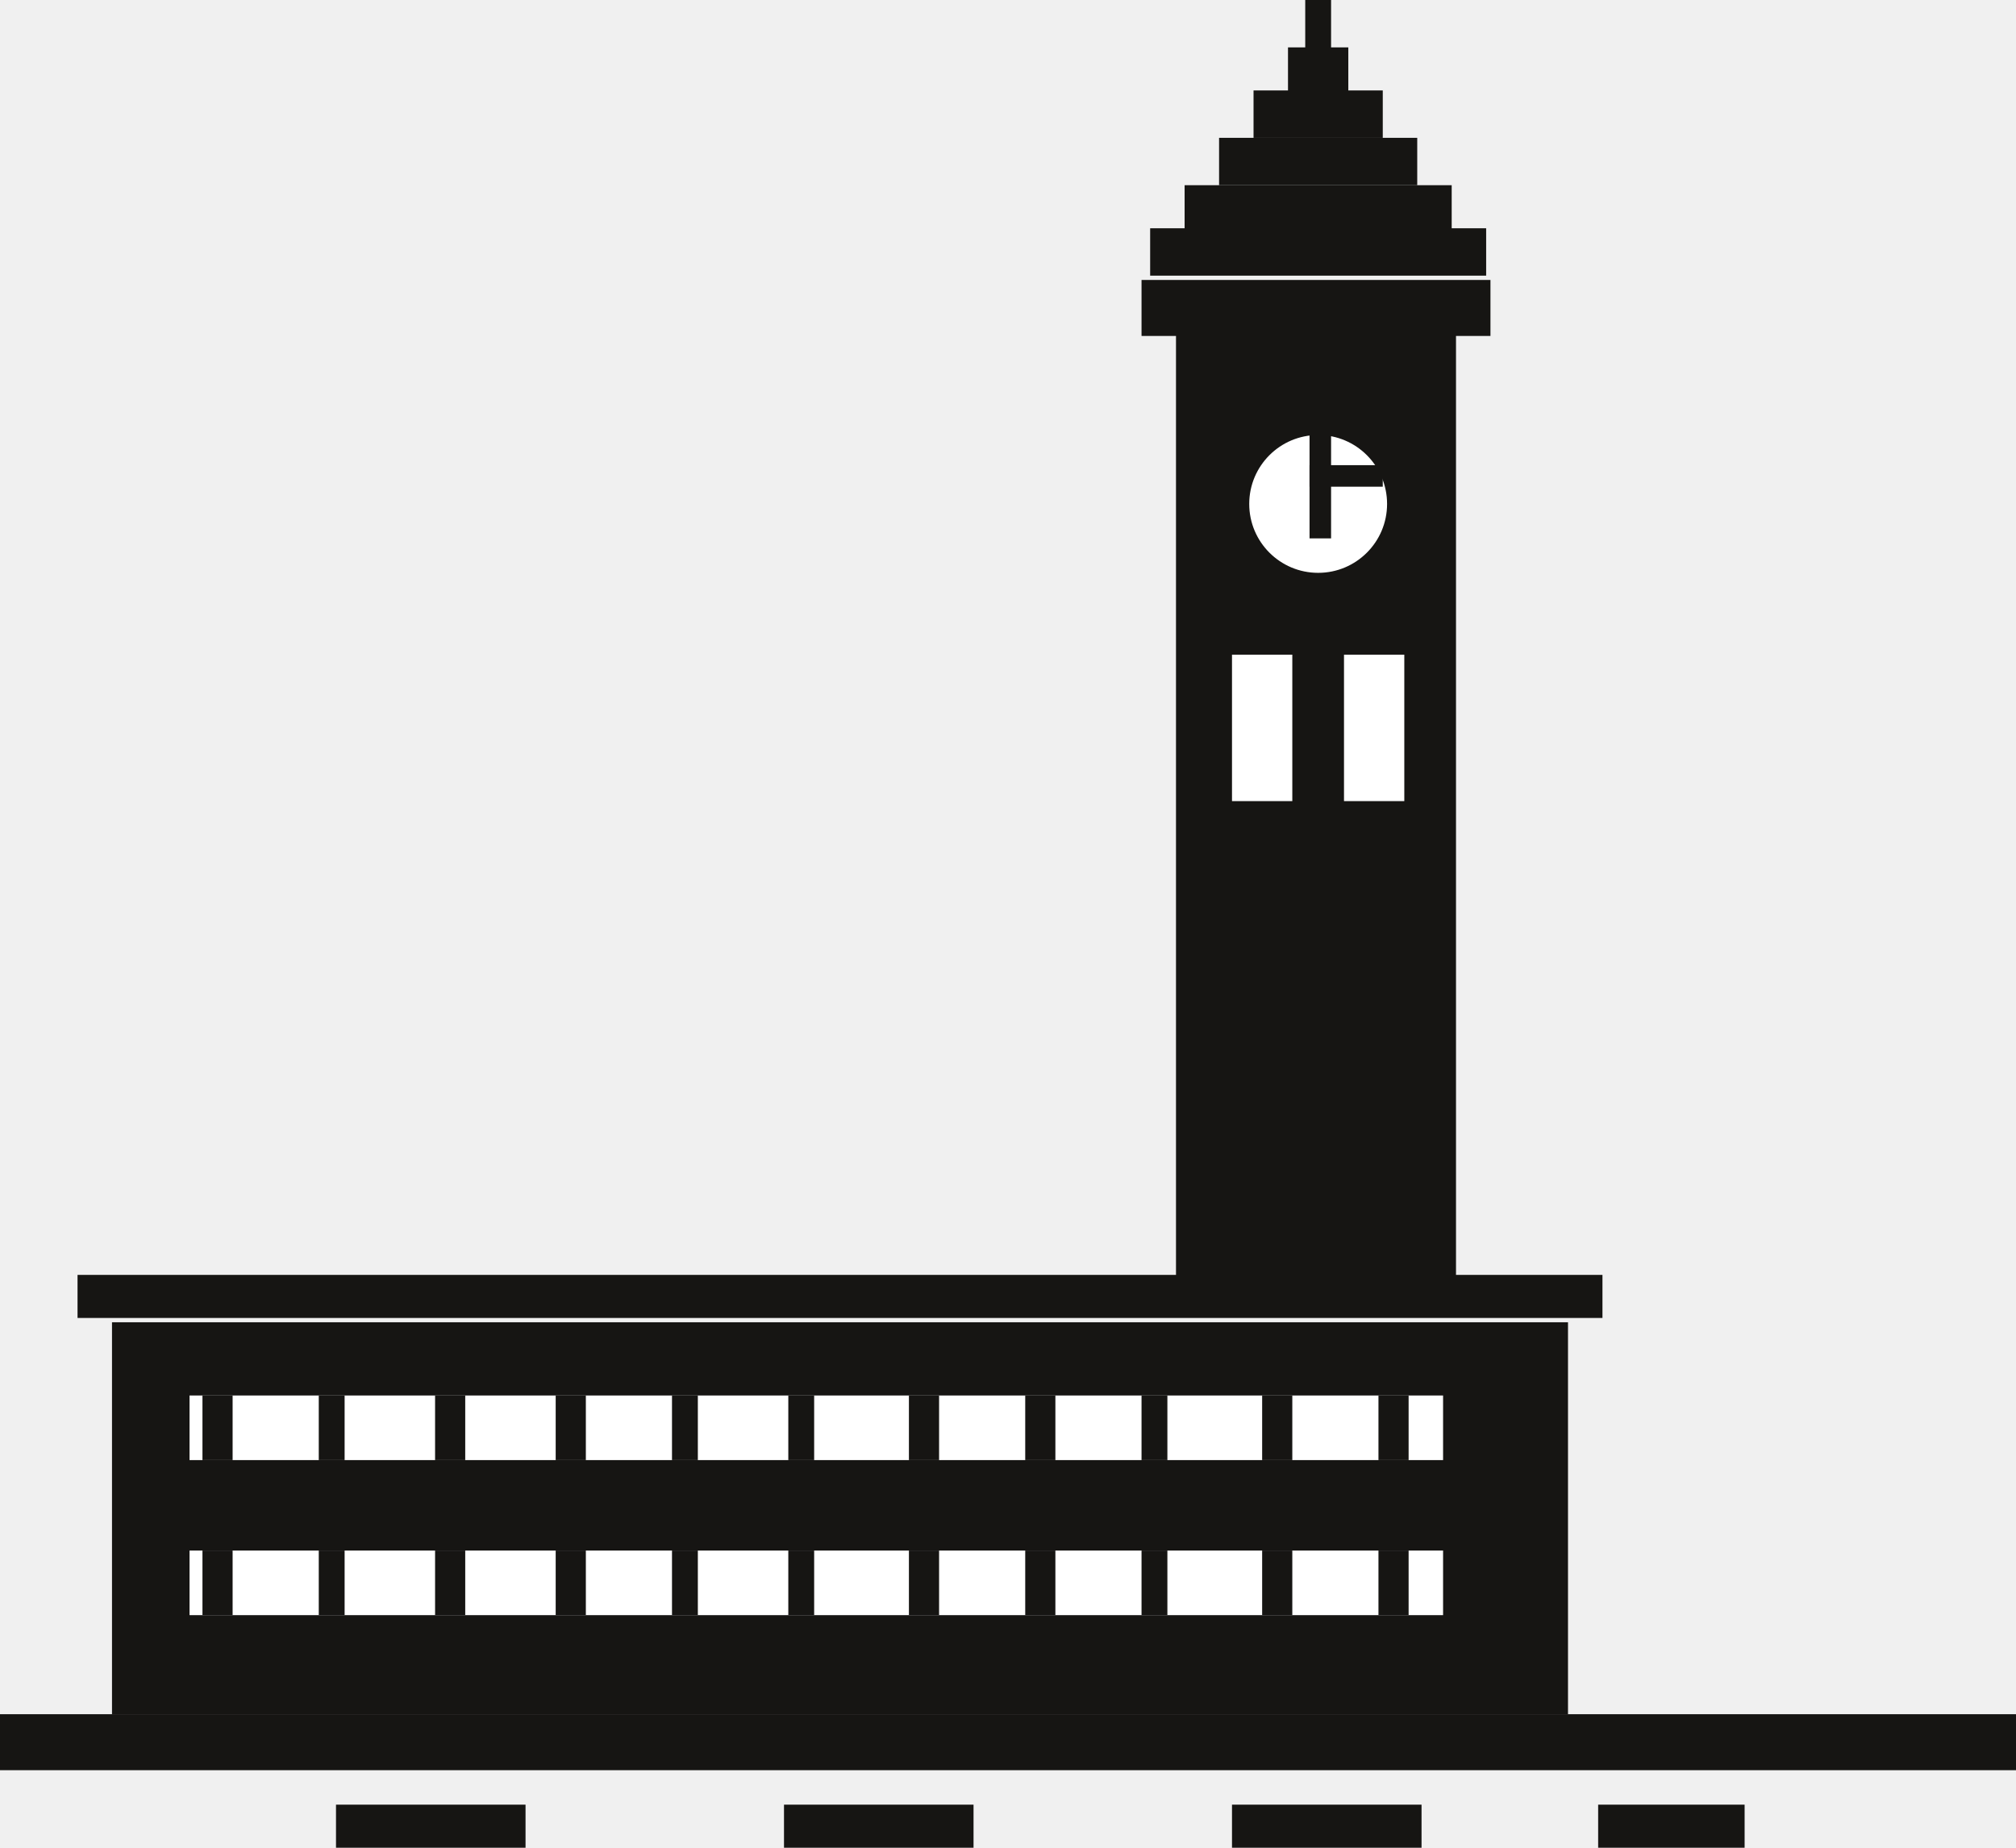
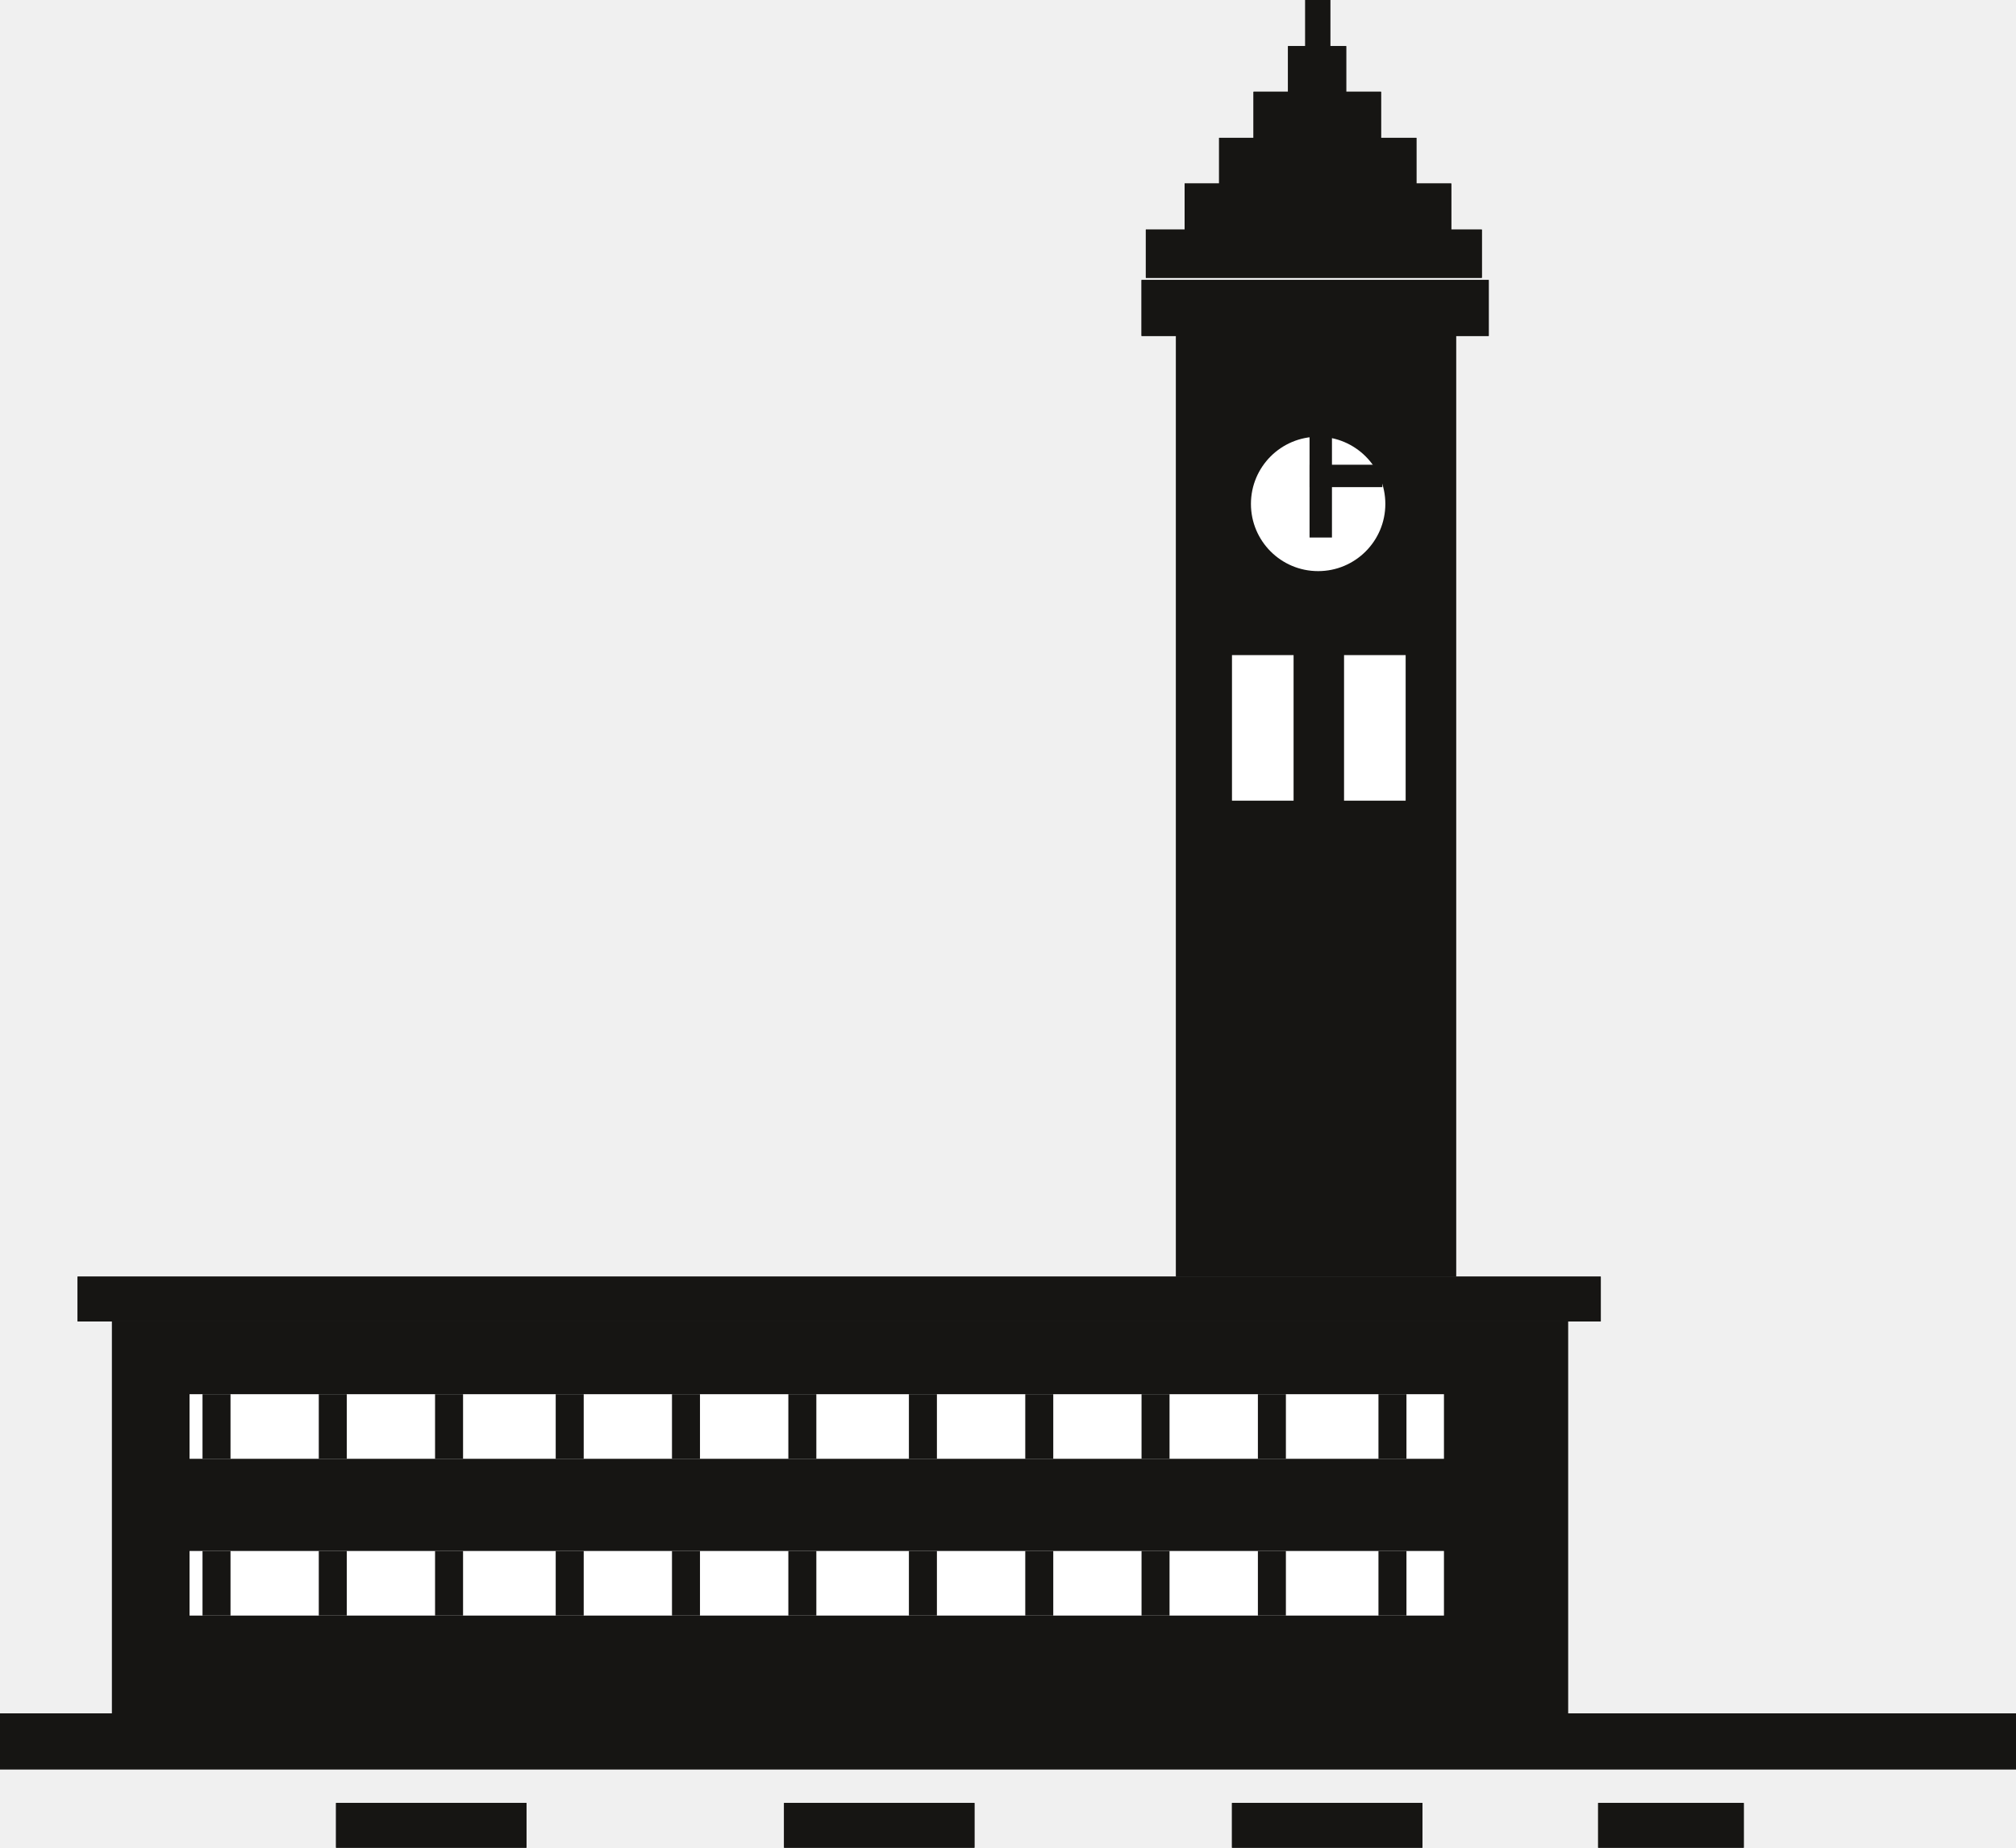
- <svg xmlns="http://www.w3.org/2000/svg" viewBox="0 0 46.8 42.9" width="46.8" height="42.9" role="img">
-   <rect x="0.0" y="39.8" width="46.8" height="1.3" fill="#161513" />
-   <rect x="7.8" y="41.9" width="4.4" height="1.0" fill="#161513" />
-   <rect x="18.2" y="41.9" width="4.4" height="1.0" fill="#161513" />
-   <rect x="28.6" y="41.9" width="4.4" height="1.0" fill="#161513" />
-   <rect x="37.1" y="41.9" width="3.4" height="1.0" fill="#161513" />
-   <rect x="2.6" y="30.7" width="33.8" height="9.1" fill="#161513" />
-   <rect x="1.8" y="29.6" width="35.4" height="1.0" fill="#161513" />
-   <rect x="4.4" y="32.4" width="29.1" height="1.5" fill="#FFFFFF" />
-   <rect x="4.4" y="36.0" width="29.1" height="1.5" fill="#FFFFFF" />
-   <rect x="4.7" y="32.4" width="0.7" height="1.5" fill="#161513" />
-   <rect x="7.4" y="32.4" width="0.6" height="1.5" fill="#161513" />
-   <rect x="10.1" y="32.4" width="0.7" height="1.5" fill="#161513" />
-   <rect x="12.9" y="32.4" width="0.7" height="1.5" fill="#161513" />
-   <rect x="15.6" y="32.4" width="0.6" height="1.5" fill="#161513" />
-   <rect x="18.3" y="32.4" width="0.6" height="1.5" fill="#161513" />
-   <rect x="21.1" y="32.4" width="0.7" height="1.5" fill="#161513" />
-   <rect x="23.8" y="32.4" width="0.7" height="1.5" fill="#161513" />
-   <rect x="26.5" y="32.4" width="0.6" height="1.5" fill="#161513" />
-   <rect x="29.3" y="32.4" width="0.7" height="1.5" fill="#161513" />
-   <rect x="32.0" y="32.4" width="0.7" height="1.5" fill="#161513" />
-   <rect x="4.7" y="36.0" width="0.7" height="1.5" fill="#161513" />
-   <rect x="7.4" y="36.0" width="0.6" height="1.5" fill="#161513" />
-   <rect x="10.1" y="36.0" width="0.7" height="1.5" fill="#161513" />
-   <rect x="12.9" y="36.0" width="0.7" height="1.5" fill="#161513" />
-   <rect x="15.6" y="36.0" width="0.6" height="1.5" fill="#161513" />
-   <rect x="18.3" y="36.0" width="0.6" height="1.5" fill="#161513" />
-   <rect x="21.1" y="36.0" width="0.7" height="1.5" fill="#161513" />
-   <rect x="23.8" y="36.0" width="0.7" height="1.5" fill="#161513" />
-   <rect x="26.5" y="36.0" width="0.6" height="1.5" fill="#161513" />
-   <rect x="29.3" y="36.0" width="0.7" height="1.5" fill="#161513" />
-   <rect x="32.0" y="36.0" width="0.7" height="1.5" fill="#161513" />
-   <rect x="27.3" y="7.3" width="6.5" height="22.4" fill="#161513" />
-   <ellipse cx="30.6" cy="11.7" rx="2.1" ry="2.1" fill="#161513" />
-   <ellipse cx="30.6" cy="11.7" rx="1.6" ry="1.6" fill="#FFFFFF" />
-   <rect x="30.4" y="10.0" width="0.5" height="2.5" fill="#161513" />
-   <rect x="30.4" y="10.8" width="1.7" height="0.5" fill="#161513" />
-   <rect x="28.6" y="15.2" width="1.4" height="3.4" fill="#FFFFFF" />
-   <rect x="31.2" y="15.2" width="1.4" height="3.4" fill="#FFFFFF" />
-   <rect x="26.5" y="6.5" width="8.1" height="1.3" fill="#161513" />
-   <rect x="26.7" y="5.3" width="7.8" height="1.1" fill="#161513" />
-   <rect x="27.5" y="4.3" width="6.2" height="1.1" fill="#161513" />
-   <rect x="28.3" y="3.2" width="4.6" height="1.1" fill="#161513" />
-   <rect x="29.1" y="2.1" width="3.0" height="1.1" fill="#161513" />
-   <rect x="29.9" y="1.1" width="1.4" height="1.1" fill="#161513" />
-   <rect x="30.3" y="0.0" width="0.6" height="2.1" fill="#161513" />
+ <svg xmlns="http://www.w3.org/2000/svg" width="46.8" height="42.9" viewBox="0 0 46.8 42.9" fill="none" version="1.1">
+   <g transform="translate(-25822.6 -956.82)">
+     <rect x="25822.6" y="996.6" width="46.8" height="1.3" fill="#161513" />
+     <rect x="25830.4" y="998.68" width="4.42" height="1.04" fill="#161513" />
+     <rect x="25840.8" y="998.68" width="4.42" height="1.04" fill="#161513" />
+     <rect x="25851.2" y="998.68" width="4.42" height="1.04" fill="#161513" />
+     <rect x="25859.7" y="998.68" width="3.38" height="1.04" fill="#161513" />
+     <rect x="25825.2" y="987.5" width="33.8" height="9.1" fill="#161513" />
+     <rect x="25824.4" y="986.46" width="35.36" height="1.04" fill="#161513" />
+     <rect x="25827" y="989.19" width="29.12" height="1.5" fill="#ffffff" />
+     <rect x="25827" y="992.83" width="29.12" height="1.5" fill="#ffffff" />
+     <rect x="25827.3" y="989.19" width="0.65" height="1.5" fill="#161513" />
+     <rect x="25830" y="989.19" width="0.65" height="1.5" fill="#161513" />
+     <rect x="25832.7" y="989.19" width="0.65" height="1.5" fill="#161513" />
+     <rect x="25835.5" y="989.19" width="0.65" height="1.5" fill="#161513" />
+     <rect x="25838.2" y="989.19" width="0.65" height="1.5" fill="#161513" />
+     <rect x="25840.9" y="989.19" width="0.65" height="1.5" fill="#161513" />
+     <rect x="25843.7" y="989.19" width="0.65" height="1.5" fill="#161513" />
+     <rect x="25846.4" y="989.19" width="0.65" height="1.5" fill="#161513" />
+     <rect x="25849.1" y="989.19" width="0.65" height="1.5" fill="#161513" />
+     <rect x="25851.8" y="989.19" width="0.65" height="1.5" fill="#161513" />
+     <rect x="25854.6" y="989.19" width="0.65" height="1.5" fill="#161513" />
+     <rect x="25827.3" y="992.83" width="0.65" height="1.5" fill="#161513" />
+     <rect x="25830" y="992.83" width="0.65" height="1.5" fill="#161513" />
+     <rect x="25832.7" y="992.83" width="0.65" height="1.5" fill="#161513" />
+     <rect x="25835.5" y="992.83" width="0.65" height="1.5" fill="#161513" />
+     <rect x="25838.2" y="992.83" width="0.65" height="1.5" fill="#161513" />
+     <rect x="25840.9" y="992.83" width="0.65" height="1.5" fill="#161513" />
+     <rect x="25843.7" y="992.83" width="0.65" height="1.5" fill="#161513" />
+     <rect x="25846.4" y="992.83" width="0.65" height="1.5" fill="#161513" />
+     <rect x="25849.1" y="992.83" width="0.65" height="1.5" fill="#161513" />
+     <rect x="25851.8" y="992.83" width="0.65" height="1.5" fill="#161513" />
+     <rect x="25854.6" y="992.83" width="0.65" height="1.5" fill="#161513" />
+     <rect x="25849.9" y="964.1" width="6.5" height="22.36" fill="#161513" />
+     <ellipse cx="25853.2" cy="968.52" rx="2.08" ry="2.08" fill="#161513" />
+     <ellipse cx="25853.2" cy="968.52" rx="1.56" ry="1.56" fill="#ffffff" />
+     <rect x="25853" y="966.83" width="0.52" height="2.47" fill="#161513" />
+     <rect x="25853" y="967.61" width="1.69" height="0.52" fill="#161513" />
+     <rect x="25851.2" y="972.03" width="1.43" height="3.38" fill="#ffffff" />
+     <rect x="25853.8" y="972.03" width="1.43" height="3.38" fill="#ffffff" />
+     <rect x="25849.1" y="963.32" width="8.06" height="1.3" fill="#161513" />
+     <rect x="25849.2" y="962.15" width="7.8" height="1.12" fill="#161513" />
+     <rect x="25850.1" y="961.08" width="6.19" height="1.12" fill="#161513" />
+     <rect x="25850.9" y="960.02" width="4.58" height="1.12" fill="#161513" />
+     <rect x="25851.7" y="958.95" width="2.96" height="1.12" fill="#161513" />
+     <rect x="25852.5" y="957.89" width="1.35" height="1.12" fill="#161513" />
+     <rect x="25852.9" y="956.82" width="0.58" height="2.08" fill="#161513" />
+     <rect x="25822.6" y="996.6" width="46.8" height="1.3" fill="#161513" />
+     <rect x="25830.4" y="998.68" width="4.42" height="1.04" fill="#161513" />
+     <rect x="25840.8" y="998.68" width="4.42" height="1.04" fill="#161513" />
+     <rect x="25851.2" y="998.68" width="4.42" height="1.04" fill="#161513" />
+     <rect x="25859.7" y="998.68" width="3.38" height="1.04" fill="#161513" />
+     <rect x="25825.2" y="987.5" width="33.8" height="9.1" fill="#161513" />
+     <rect x="25824.4" y="986.46" width="35.36" height="1.04" fill="#161513" />
+     <rect x="25827" y="989.19" width="29.12" height="1.5" fill="#ffffff" />
+     <rect x="25827" y="992.83" width="29.12" height="1.5" fill="#ffffff" />
+     <rect x="25827.3" y="989.19" width="0.65" height="1.5" fill="#161513" />
+     <rect x="25830" y="989.19" width="0.65" height="1.5" fill="#161513" />
+     <rect x="25832.7" y="989.19" width="0.65" height="1.5" fill="#161513" />
+     <rect x="25835.5" y="989.19" width="0.65" height="1.5" fill="#161513" />
+     <rect x="25838.2" y="989.19" width="0.65" height="1.5" fill="#161513" />
+     <rect x="25840.9" y="989.19" width="0.65" height="1.5" fill="#161513" />
+     <rect x="25843.7" y="989.19" width="0.65" height="1.5" fill="#161513" />
+     <rect x="25846.4" y="989.19" width="0.65" height="1.5" fill="#161513" />
+     <rect x="25849.1" y="989.19" width="0.65" height="1.5" fill="#161513" />
+     <rect x="25851.8" y="989.19" width="0.65" height="1.5" fill="#161513" />
+     <rect x="25854.6" y="989.19" width="0.65" height="1.5" fill="#161513" />
+     <rect x="25827.3" y="992.83" width="0.65" height="1.5" fill="#161513" />
+     <rect x="25830" y="992.83" width="0.65" height="1.5" fill="#161513" />
+     <rect x="25832.7" y="992.83" width="0.65" height="1.5" fill="#161513" />
+     <rect x="25835.5" y="992.83" width="0.65" height="1.5" fill="#161513" />
+     <rect x="25838.2" y="992.83" width="0.65" height="1.5" fill="#161513" />
+     <rect x="25840.9" y="992.83" width="0.65" height="1.5" fill="#161513" />
+     <rect x="25843.7" y="992.83" width="0.65" height="1.5" fill="#161513" />
+     <rect x="25846.4" y="992.83" width="0.65" height="1.5" fill="#161513" />
+     <rect x="25849.1" y="992.83" width="0.65" height="1.5" fill="#161513" />
+     <rect x="25851.8" y="992.83" width="0.65" height="1.5" fill="#161513" />
+     <rect x="25854.6" y="992.83" width="0.65" height="1.5" fill="#161513" />
+     <rect x="25849.9" y="964.1" width="6.5" height="22.36" fill="#161513" />
+     <ellipse cx="25853.2" cy="968.52" rx="2.08" ry="2.08" fill="#161513" />
+     <ellipse cx="25853.2" cy="968.52" rx="1.56" ry="1.56" fill="#ffffff" />
+     <rect x="25853" y="966.83" width="0.52" height="2.47" fill="#161513" />
+     <rect x="25853" y="967.61" width="1.69" height="0.52" fill="#161513" />
+     <rect x="25851.2" y="972.03" width="1.43" height="3.38" fill="#ffffff" />
+     <rect x="25853.8" y="972.03" width="1.43" height="3.38" fill="#ffffff" />
+     <rect x="25849.1" y="963.32" width="8.06" height="1.3" fill="#161513" />
+     <rect x="25849.2" y="962.15" width="7.8" height="1.12" fill="#161513" />
+     <rect x="25850.1" y="961.08" width="6.19" height="1.12" fill="#161513" />
+     <rect x="25850.9" y="960.02" width="4.58" height="1.12" fill="#161513" />
+     <rect x="25851.7" y="958.95" width="2.96" height="1.12" fill="#161513" />
+     <rect x="25852.5" y="957.89" width="1.35" height="1.12" fill="#161513" />
+     <rect x="25852.9" y="956.82" width="0.58" height="2.08" fill="#161513" />
+   </g>
</svg>
